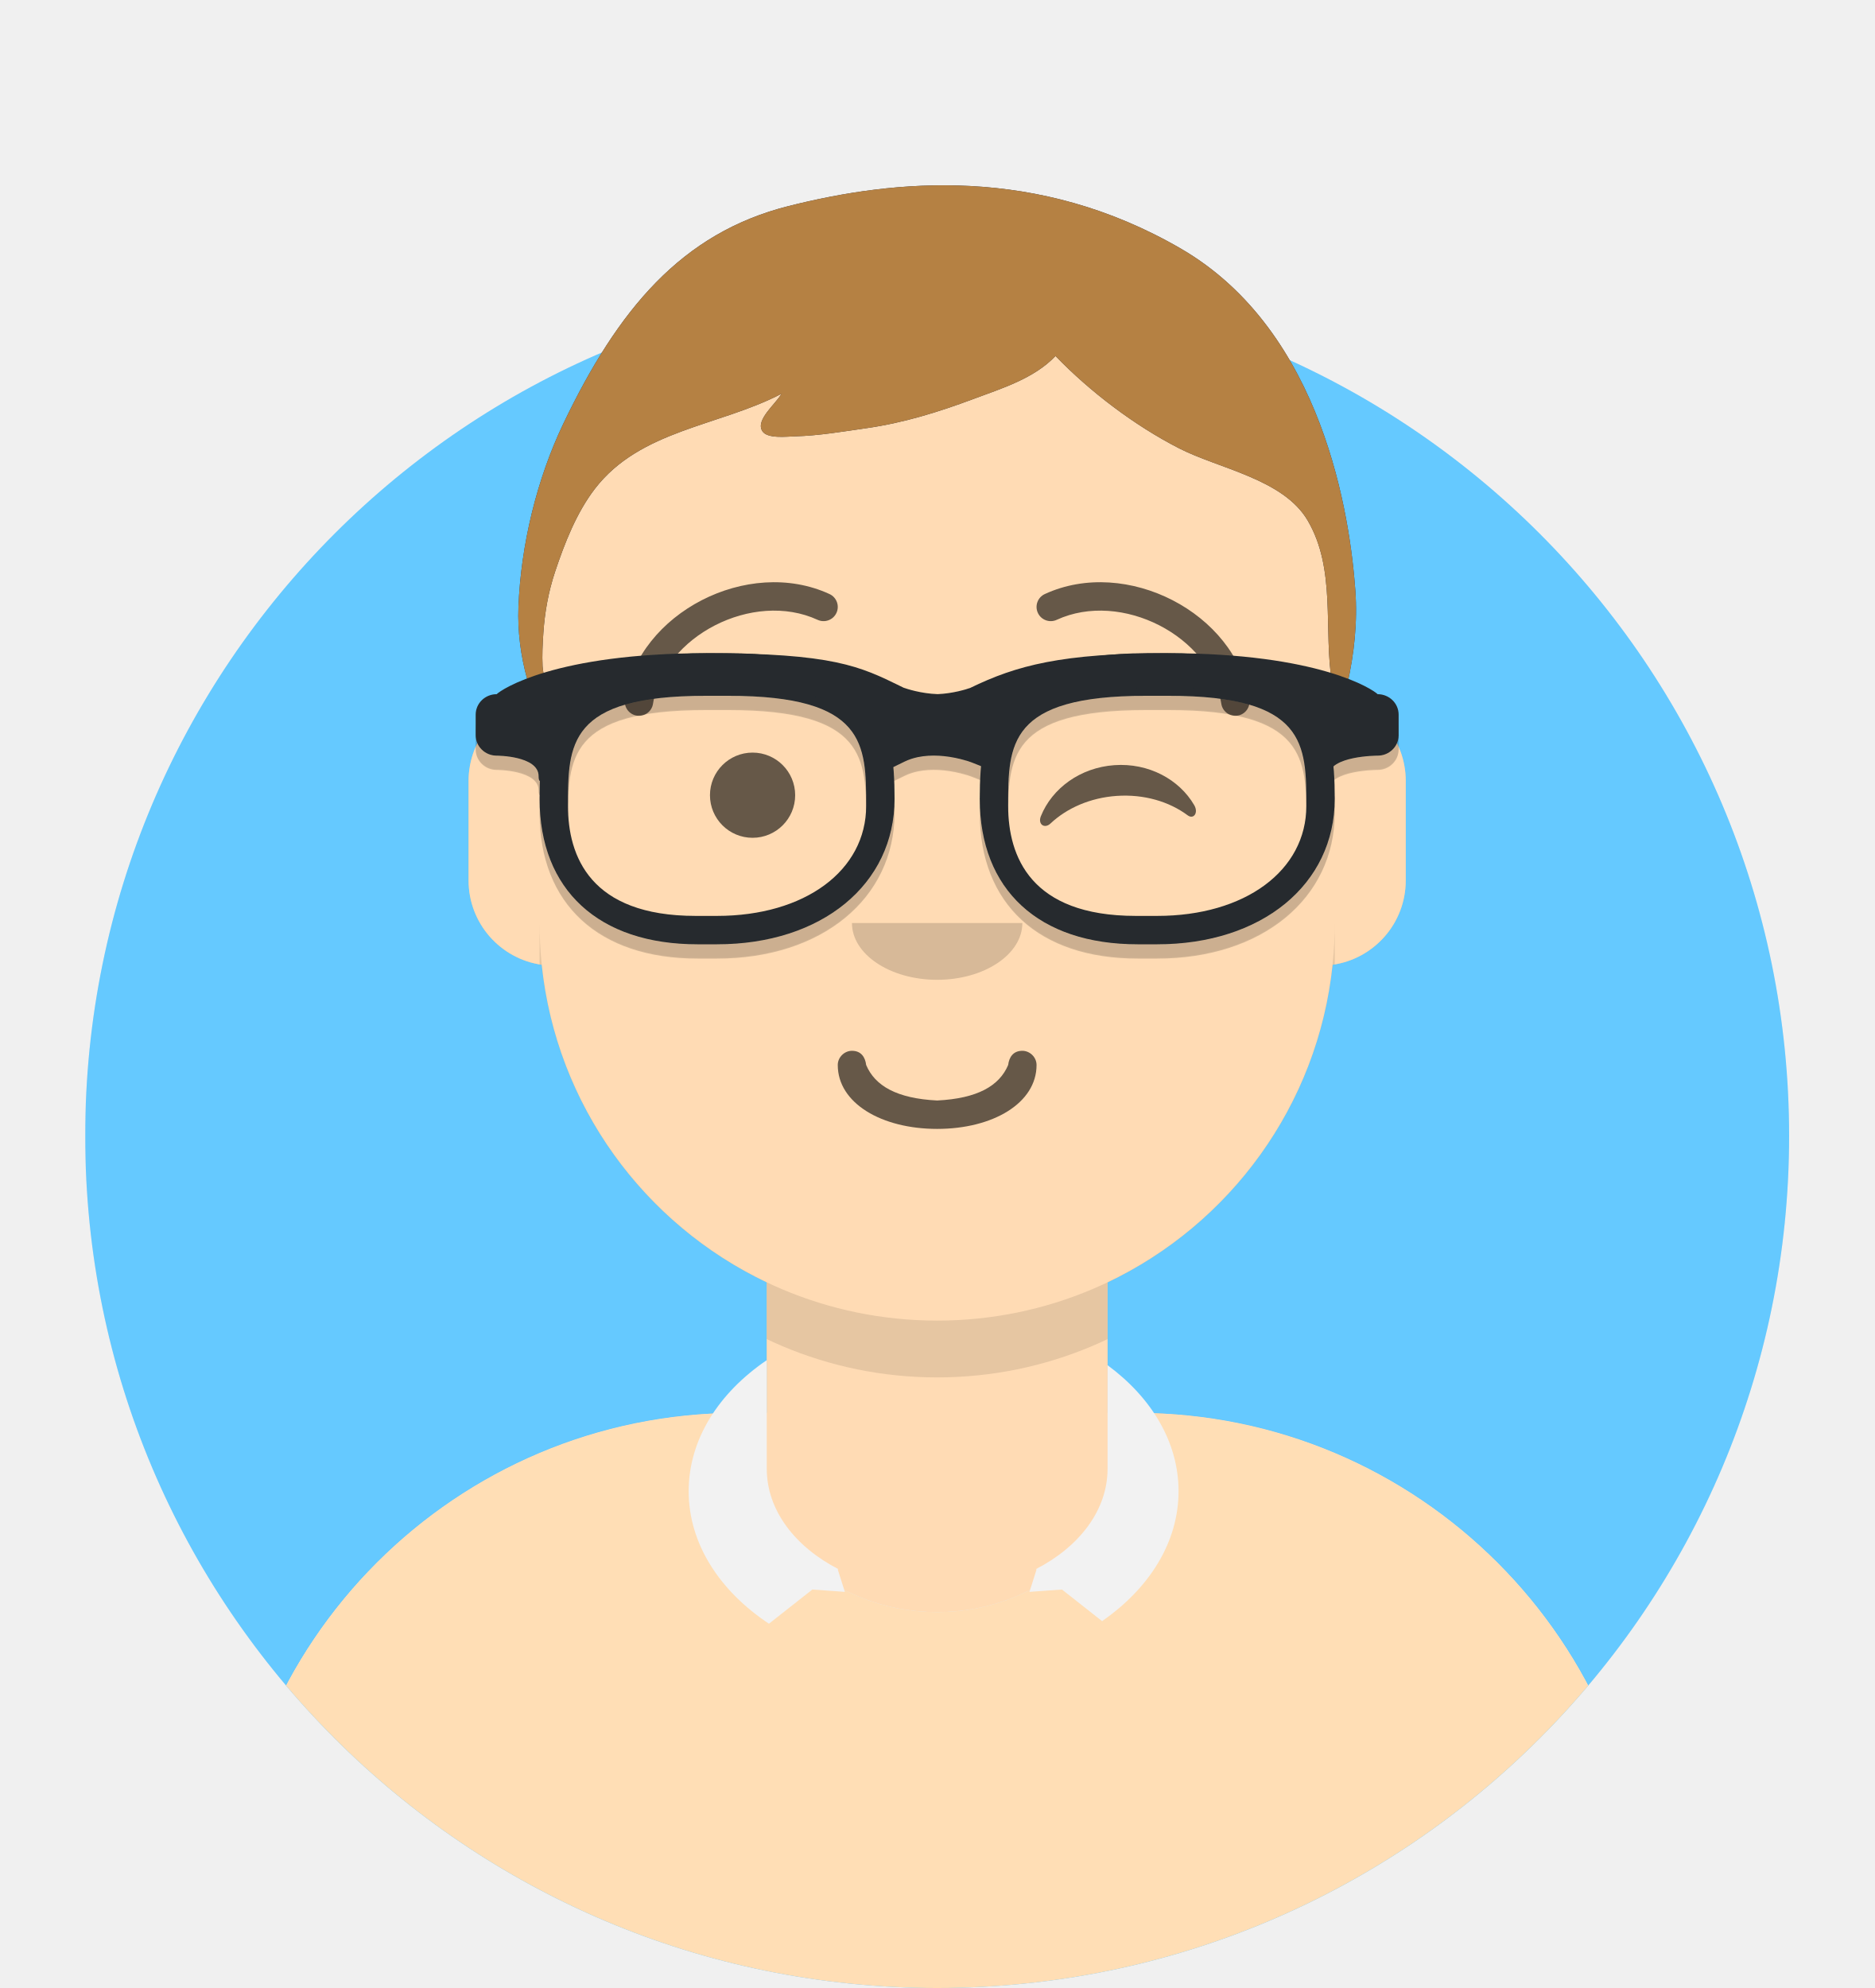
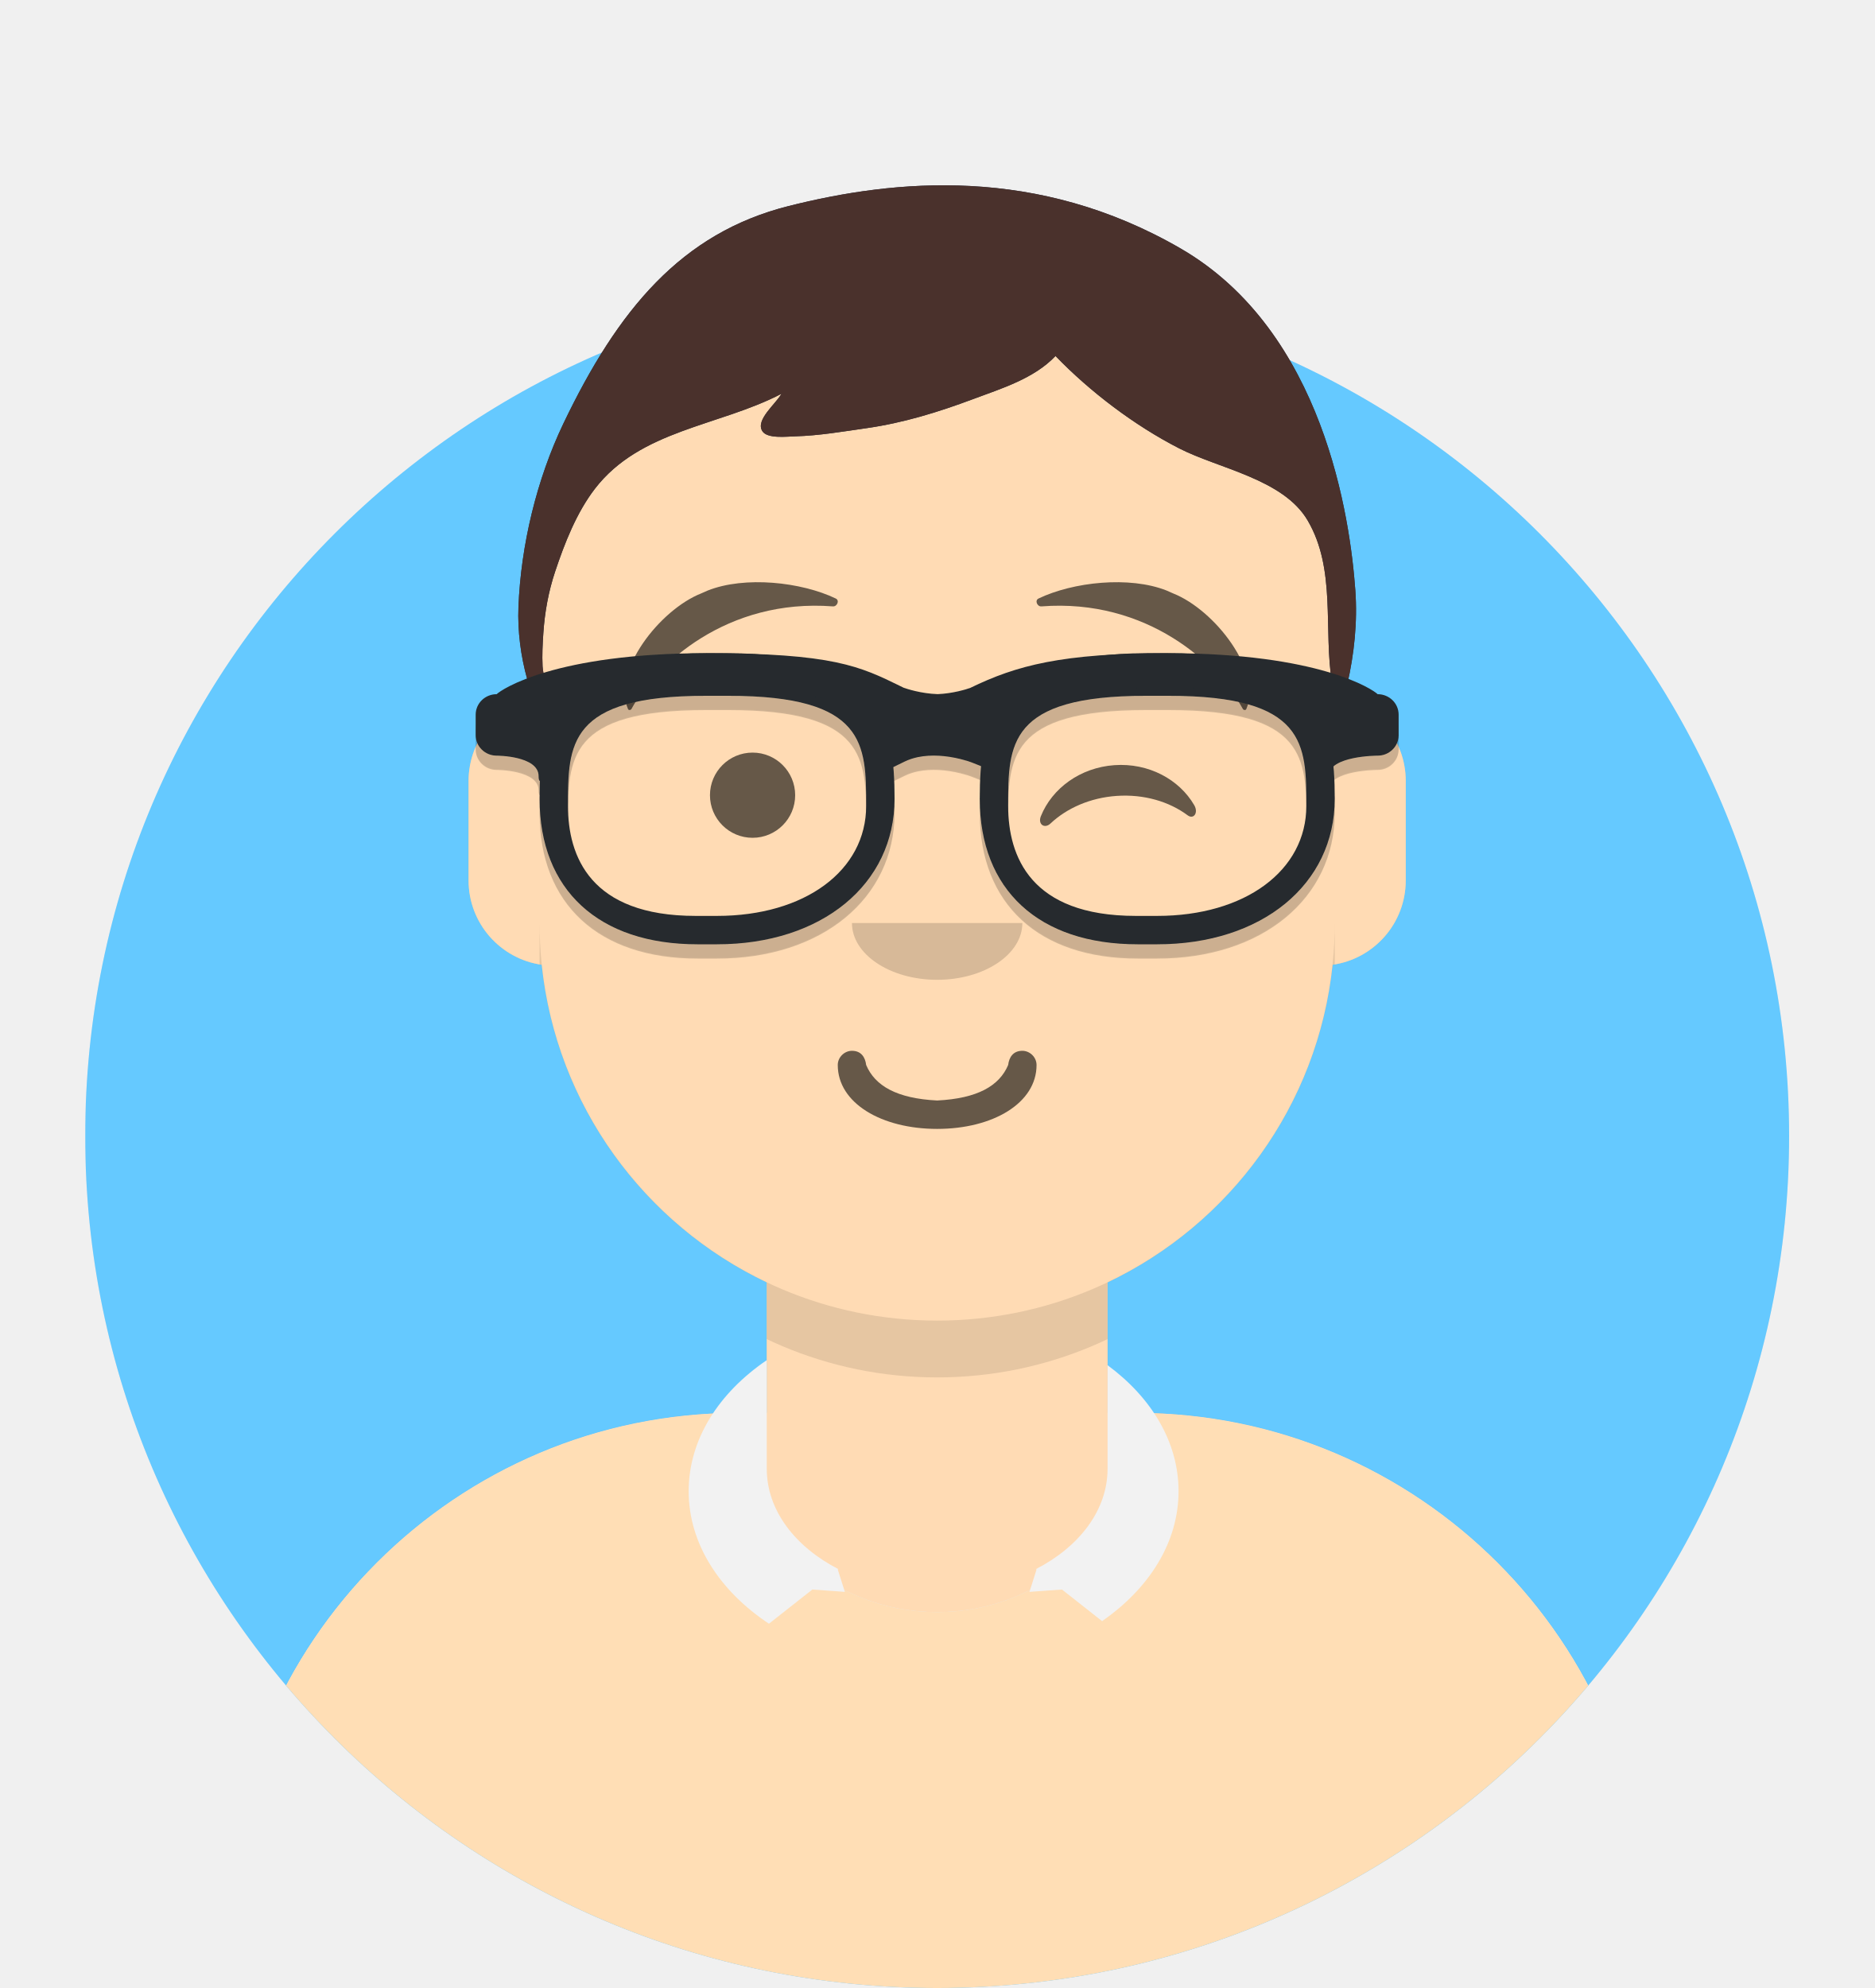
<svg xmlns="http://www.w3.org/2000/svg" xmlns:xlink="http://www.w3.org/1999/xlink" width="264px" height="280px" viewBox="0 0 264 280" version="1.1">
  <defs>
    <circle id="react-path-1" cx="120" cy="120" r="120" />
    <path d="M12,160 C12,226.274 65.726,280 132,280 C198.274,280 252,226.274 252,160 L264,160 L264,-1.42108547e-14 L-3.19744231e-14,-1.42108547e-14 L-3.19744231e-14,160 L12,160 Z" id="react-path-2" />
    <path d="M124,144.611 L124,163 L128,163 L128,163 C167.765,163 200,195.235 200,235 L200,244 L0,244 L0,235 C-4.86974701e-15,195.235 32.235,163 72,163 L72,163 L76,163 L76,144.611 C58.763,136.422 46.372,119.687 44.305,99.881 C38.48,99.058 34,94.052 34,88 L34,74 C34,68.054 38.325,63.118 44,62.166 L44,56 L44,56 C44,25.072 69.072,5.68137151e-15 100,0 L100,0 L100,0 C130.928,-5.68137151e-15 156,25.072 156,56 L156,62.166 C161.675,63.118 166,68.054 166,74 L166,88 C166,94.052 161.52,99.058 155.695,99.881 C153.628,119.687 141.237,136.422 124,144.611 Z" id="react-path-3" />
  </defs>
  <g id="Avataaar" stroke="none" stroke-width="1" fill="none" fill-rule="evenodd">
    <g transform="translate(-825, -1100)" id="Avataaar/Circle">
      <g transform="translate(825, 1100)">
        <g id="Circle" stroke-width="1" fill-rule="evenodd" transform="translate(12, 40)">
          <mask id="react-mask-4" fill="white">
            <use xlink:href="#react-path-1" />
          </mask>
          <use id="Circle-Background" fill="#E6E6E6" xlink:href="#react-path-1" />
          <g id="Color/Palette/Blue-01" mask="url(#react-mask-4)" fill="#65C9FF">
            <rect id="🖍Color" x="0" y="0" width="240" height="240" />
          </g>
        </g>
        <mask id="react-mask-5" fill="white">
          <use xlink:href="#react-path-2" />
        </mask>
        <g id="Mask" />
        <g id="Avataaar" stroke-width="1" fill-rule="evenodd" mask="url(#react-mask-5)">
          <g id="Body" transform="translate(32, 36)">
            <mask id="react-mask-6" fill="white">
              <use xlink:href="#react-path-3" />
            </mask>
            <use fill="#D0C6AC" xlink:href="#react-path-3" />
            <g id="Skin/👶🏽-03-Brown" mask="url(#react-mask-6)" fill="#FFDBB4">
              <g transform="translate(0, 0)" id="Color">
                <rect x="0" y="0" width="264" height="280" />
              </g>
            </g>
            <path d="M156,79 L156,102 C156,132.928 130.928,158 100,158 C69.072,158 44,132.928 44,102 L44,79 L44,94 C44,124.928 69.072,150 100,150 C130.928,150 156,124.928 156,94 L156,79 Z" id="Neck-Shadow" fill-opacity="0.1" fill="#000000" mask="url(#react-mask-6)" />
          </g>
          <g id="Clothing/Collar-+-Sweater" transform="translate(0, 170)">
            <defs>
-               <path d="M105.192,29.052 L104,29.052 L104,29.052 C64.235,29.052 32,61.287 32,101.052 L32,110 L232,110 L232,101.052 C232,61.287 199.765,29.052 160,29.052 L160,29.052 L158.808,29.052 C158.935,30.035 159,31.036 159,32.052 C159,45.859 146.912,57.052 132,57.052 C117.088,57.052 105,45.859 105,32.052 C105,31.036 105.065,30.035 105.192,29.052 Z" id="react-path-803" />
+               <path d="M105.192,29.052 L104,29.052 L104,29.052 C64.235,29.052 32,61.287 32,101.052 L32,110 L232,110 L232,101.052 C232,61.287 199.765,29.052 160,29.052 L160,29.052 L158.808,29.052 C158.935,30.035 159,31.036 159,32.052 C159,45.859 146.912,57.052 132,57.052 C117.088,57.052 105,45.859 105,32.052 C105,31.036 105.065,30.035 105.192,29.052 Z" id="react-path-385" />
            </defs>
-             <mask id="react-mask-804" fill="white">
-               <use xlink:href="#react-path-803" />
+             <mask id="react-mask-386" fill="white">
+               <use xlink:href="#react-path-385" />
            </mask>
-             <use id="Clothes" fill="#E6E6E6" fill-rule="evenodd" xlink:href="#react-path-803" />
-             <g id="Color/Palette/Gray-01" mask="url(#react-mask-804)" fill-rule="evenodd" fill="#FFDEB5">
+             <use id="Clothes" fill="#E6E6E6" fill-rule="evenodd" xlink:href="#react-path-385" />
+             <g id="Color/Palette/Gray-01" mask="url(#react-mask-386)" fill-rule="evenodd" fill="#FFDEB5">
              <rect id="🖍Color" x="0" y="0" width="264" height="110" />
            </g>
            <path d="M156,22.279 C162.182,26.835 166,33.106 166,40.028 C166,47.233 161.863,53.733 155.229,58.327 L149.579,53.876 L145,54.208 L146,51.057 L145.922,50.996 C152.022,47.853 156,42.7 156,36.877 L156,22.279 Z M108,21.571 C101.233,26.174 97,32.74 97,40.028 C97,47.426 101.362,54.08 108.308,58.692 L114.421,53.876 L119,54.208 L118,51.057 L118.078,50.996 C111.978,47.853 108,42.7 108,36.877 L108,21.571 Z" id="Collar" fill="#F2F2F2" fill-rule="evenodd" />
          </g>
          <g id="Face" transform="translate(76, 82)" fill="#000000">
            <g id="Mouth/Twinkle" transform="translate(2, 52)" fill-opacity="0.6" fill-rule="nonzero" fill="#000000">
              <path d="M40,16 C40,21.372 46.158,25 54,25 C61.842,25 68,21.372 68,16 C68,14.895 67.05,14 66,14 C64.707,14 64.13,14.905 64,16 C62.758,18.938 59.683,20.716 54,21 C48.317,20.716 45.242,18.938 44,16 C43.87,14.905 43.293,14 42,14 C40.95,14 40,14.895 40,16 Z" id="Mouth" />
            </g>
            <g id="Nose/Default" transform="translate(28, 40)" fill-opacity="0.16">
              <path d="M16,8 C16,12.418 21.373,16 28,16 L28,16 C34.627,16 40,12.418 40,8" id="Nose" />
            </g>
            <g id="Eyes/Wink-😉" transform="translate(0, 8)" fill-opacity="0.6">
              <circle id="Eye" cx="30" cy="22" r="6" />
              <path d="M70.412,24.205 C72.259,20.406 76.417,17.758 81.25,17.758 C86.066,17.758 90.211,20.387 92.068,24.165 C92.619,25.287 91.834,26.205 91.043,25.525 C88.592,23.417 85.111,22.101 81.25,22.101 C77.509,22.101 74.126,23.336 71.69,25.329 C70.799,26.058 69.872,25.316 70.412,24.205 Z" id="Winky-Wink" transform="translate(81.25223, 21.75758) rotate(-4) translate(-81.25223, -21.75758) " />
            </g>
-             <g id="Eyebrow/Outline/Raised-Excited" fill-opacity="0.6">
-               <g id="I-Browse" transform="translate(12, 0)">
-                 <path d="M3.976,17.128 C5.471,7.605 18.059,1.109 27.164,5.301 C28.167,5.763 29.355,5.324 29.817,4.321 C30.279,3.318 29.84,2.13 28.836,1.668 C17.349,-3.622 1.936,4.332 0.024,16.507 C-0.147,17.599 0.599,18.622 1.69,18.794 C2.781,18.965 3.804,18.219 3.976,17.128 Z" id="Eyebrow" fill-rule="nonzero" />
-                 <path d="M61.976,17.128 C63.471,7.605 76.059,1.109 85.164,5.301 C86.167,5.763 87.355,5.324 87.817,4.321 C88.279,3.318 87.84,2.13 86.836,1.668 C75.349,-3.622 59.936,4.332 58.024,16.507 C57.853,17.599 58.599,18.622 59.69,18.794 C60.781,18.965 61.804,18.219 61.976,17.128 Z" id="Eyebrow" fill-rule="nonzero" transform="translate(73.0001, 9.410436) scale(-1, 1) translate(-73.0001, -9.410436) " />
-               </g>
+             <g id="Eyebrow/Natural/Raised-Excited-Natural" fill-opacity="0.6">
+               <path d="M22.766,1.578 L23.677,1.176 C28.919,-0.905 36.865,-0.033 41.723,2.299 C42.29,2.571 41.902,3.452 41.321,3.407 C26.402,2.256 16.358,11.553 12.946,17.847 C12.845,18.034 12.539,18.055 12.464,17.881 C10.156,12.562 16.913,3.896 22.766,1.578 Z" id="Eye-Browse-Reddit" />
+               <path d="M80.766,1.578 L81.677,1.176 C86.919,-0.905 94.865,-0.033 99.723,2.299 C100.29,2.571 99.902,3.452 99.321,3.407 C84.402,2.256 74.358,11.553 70.946,17.847 C70.845,18.034 70.539,18.055 70.464,17.881 C68.156,12.562 74.913,3.896 80.766,1.578 Z" id="Eye-Browse-Reddit" transform="translate(85, 9) scale(-1, 1) translate(-85, -9) " />
            </g>
          </g>
          <g id="Top" stroke-width="1" fill-rule="evenodd">
            <defs>
-               <rect id="react-path-755" x="0" y="0" width="264" height="280" />
-               <path d="M167.309,35.006 C147.121,23.307 127.129,25.222 112.037,29.03 C96.945,32.838 88.017,43.651 80.357,59.648 C76.596,67.503 74.366,76.791 74.023,85.481 C73.888,88.893 74.348,92.415 75.268,95.7 C75.605,96.906 77.423,101.087 77.922,97.709 C78.089,96.584 77.48,95.033 77.422,93.838 C77.344,92.269 77.427,90.681 77.534,89.115 C77.734,86.187 78.256,83.315 79.185,80.525 C80.512,76.537 82.201,72.213 84.787,68.848 C91.188,60.521 102.269,60.046 111.066,55.464 C110.303,56.869 107.36,59.143 108.379,60.727 C109.084,61.821 111.749,61.489 113.022,61.454 C116.371,61.362 119.735,60.78 123.043,60.307 C128.256,59.562 133.141,58.052 138.047,56.218 C142.063,54.716 146.65,53.326 149.669,50.14 C154.54,55.188 160.81,59.935 167.07,63.143 C172.688,66.022 181.749,67.461 185.183,73.301 C189.248,80.215 187.378,88.707 188.619,96.201 C189.091,99.05 190.164,98.987 190.751,96.438 C191.748,92.108 192.219,87.61 191.902,83.159 C191.184,73.111 187.497,46.706 167.309,35.006 Z" id="react-path-754" />
-               <filter x="-0.8%" y="-2.0%" width="101.5%" height="108.0%" filterUnits="objectBoundingBox" id="react-filter-751">
+               <rect id="react-path-429" x="0" y="0" width="264" height="280" />
+               <path d="M167.309,35.006 C147.121,23.307 127.129,25.222 112.037,29.03 C96.945,32.838 88.017,43.651 80.357,59.648 C76.596,67.503 74.366,76.791 74.023,85.481 C73.888,88.893 74.348,92.415 75.268,95.7 C75.605,96.906 77.423,101.087 77.922,97.709 C78.089,96.584 77.48,95.033 77.422,93.838 C77.344,92.269 77.427,90.681 77.534,89.115 C77.734,86.187 78.256,83.315 79.185,80.525 C80.512,76.537 82.201,72.213 84.787,68.848 C91.188,60.521 102.269,60.046 111.066,55.464 C110.303,56.869 107.36,59.143 108.379,60.727 C109.084,61.821 111.749,61.489 113.022,61.454 C116.371,61.362 119.735,60.78 123.043,60.307 C128.256,59.562 133.141,58.052 138.047,56.218 C142.063,54.716 146.65,53.326 149.669,50.14 C154.54,55.188 160.81,59.935 167.07,63.143 C172.688,66.022 181.749,67.461 185.183,73.301 C189.248,80.215 187.378,88.707 188.619,96.201 C189.091,99.05 190.164,98.987 190.751,96.438 C191.748,92.108 192.219,87.61 191.902,83.159 C191.184,73.111 187.497,46.706 167.309,35.006 Z" id="react-path-428" />
+               <filter x="-0.8%" y="-2.0%" width="101.5%" height="108.0%" filterUnits="objectBoundingBox" id="react-filter-425">
                <feOffset dx="0" dy="2" in="SourceAlpha" result="shadowOffsetOuter1" />
                <feColorMatrix values="0 0 0 0 0   0 0 0 0 0   0 0 0 0 0  0 0 0 0.16 0" type="matrix" in="shadowOffsetOuter1" result="shadowMatrixOuter1" />
                <feMerge>
                  <feMergeNode in="shadowMatrixOuter1" />
                  <feMergeNode in="SourceGraphic" />
                </feMerge>
              </filter>
            </defs>
-             <mask id="react-mask-753" fill="white">
-               <use xlink:href="#react-path-755" />
+             <mask id="react-mask-427" fill="white">
+               <use xlink:href="#react-path-429" />
            </mask>
            <g id="Mask" />
-             <g id="Top/Short-Hair/Short-Round" mask="url(#react-mask-753)">
+             <g id="Top/Short-Hair/Short-Round" mask="url(#react-mask-427)">
              <g transform="translate(-1, 0)">
-                 <mask id="react-mask-752" fill="white">
-                   <use xlink:href="#react-path-754" />
+                 <mask id="react-mask-426" fill="white">
+                   <use xlink:href="#react-path-428" />
                </mask>
-                 <use id="Short-Hair" stroke="none" fill="#28354B" fill-rule="evenodd" xlink:href="#react-path-754" />
-                 <g id="Skin/👶🏽-03-Brown" mask="url(#react-mask-752)" fill="#B58143">
+                 <use id="Short-Hair" stroke="none" fill="#28354B" fill-rule="evenodd" xlink:href="#react-path-428" />
+                 <g id="Skin/👶🏽-03-Brown" mask="url(#react-mask-426)" fill="#4A312C">
                  <g transform="translate(0, 0) " id="Color">
                    <rect x="0" y="0" width="264" height="280" />
                  </g>
                </g>
                <g id="Top/_Resources/Prescription-02" fill="none" transform="translate(62, 85)" stroke-width="1">
                  <defs>
-                     <filter x="-0.8%" y="-2.4%" width="101.5%" height="109.8%" filterUnits="objectBoundingBox" id="react-filter-758">
+                     <filter x="-0.8%" y="-2.4%" width="101.5%" height="109.8%" filterUnits="objectBoundingBox" id="react-filter-430">
                      <feOffset dx="0" dy="2" in="SourceAlpha" result="shadowOffsetOuter1" />
                      <feColorMatrix values="0 0 0 0 0   0 0 0 0 0   0 0 0 0 0  0 0 0 0.2 0" type="matrix" in="shadowOffsetOuter1" result="shadowMatrixOuter1" />
                      <feMerge>
                        <feMergeNode in="shadowMatrixOuter1" />
                        <feMergeNode in="SourceGraphic" />
                      </feMerge>
                    </filter>
                  </defs>
-                   <g id="Wayfarers" filter="url(#react-filter-758)" transform="translate(6, 7)" fill="#252C2F">
+                   <g id="Wayfarers" filter="url(#react-filter-430)" transform="translate(6, 7)" fill="#252C2F">
                    <path d="M34,41 L31.242,41 C17.315,41 9,33.336 9,20.5 C9,10.127 10.817,0 32.53,0 L35.47,0 C57.183,0 59,10.127 59,20.5 C59,32.569 48.721,41 34,41 Z M32.385,6 C13,6 13,12.841 13,21.502 C13,28.572 16.116,37 30.971,37 L34,37 C46.365,37 55,30.627 55,21.502 C55,12.841 55,6 35.615,6 L32.385,6 Z" id="Left" fill-rule="nonzero" />
                    <path d="M96,41 L93.242,41 C79.315,41 71,33.336 71,20.5 C71,10.127 72.817,0 94.53,0 L97.47,0 C119.183,0 121,10.127 121,20.5 C121,32.569 110.721,41 96,41 Z M94.385,6 C75,6 75,12.841 75,21.502 C75,28.572 78.119,37 92.971,37 L96,37 C108.365,37 117,30.627 117,21.502 C117,12.841 117,6 97.615,6 L94.385,6 Z" id="Right" fill-rule="nonzero" />
                    <path d="M2.955,5.772 C3.646,5.096 11.21,0 32.5,0 C50.351,0 54.13,1.853 59.85,4.652 L60.269,4.859 C60.667,4.999 62.7,5.69 65.079,5.766 C67.246,5.673 69.1,5.085 69.642,4.897 C76.17,1.722 82.561,0 97.5,0 C118.79,0 126.354,5.096 127.045,5.772 C128.679,5.772 130,7.062 130,8.657 L130,11.543 C130,13.139 128.679,14.429 127.045,14.429 C127.045,14.429 120.144,14.429 120.144,17.315 C120.144,20.2 118.182,13.139 118.182,11.543 L118.182,8.732 C114.579,7.353 108.128,4.786 97.5,4.786 C85.658,4.786 79.761,6.886 74.702,8.971 L74.759,9.108 L74.756,11.094 L72.539,16.444 L69.8,15.361 C69.556,15.264 69.028,15.09 68.296,14.91 C66.256,14.407 64.159,14.254 62.304,14.634 C61.624,14.774 60.992,14.984 60.413,15.267 L57.77,16.558 L55.127,11.396 L55.244,9.102 L55.325,8.907 C50.962,6.874 46.939,4.786 32.5,4.786 C21.872,4.786 15.422,7.352 11.818,8.731 L11.818,11.543 C11.818,13.139 8.864,20.2 8.864,17.315 C8.864,14.429 2.955,14.429 2.955,14.429 C1.324,14.429 0,13.139 0,11.543 L0,8.657 C0,7.062 1.324,5.772 2.955,5.772 Z" id="Stuff" fill-rule="nonzero" />
                  </g>
                </g>
              </g>
            </g>
          </g>
        </g>
      </g>
    </g>
  </g>
</svg>
